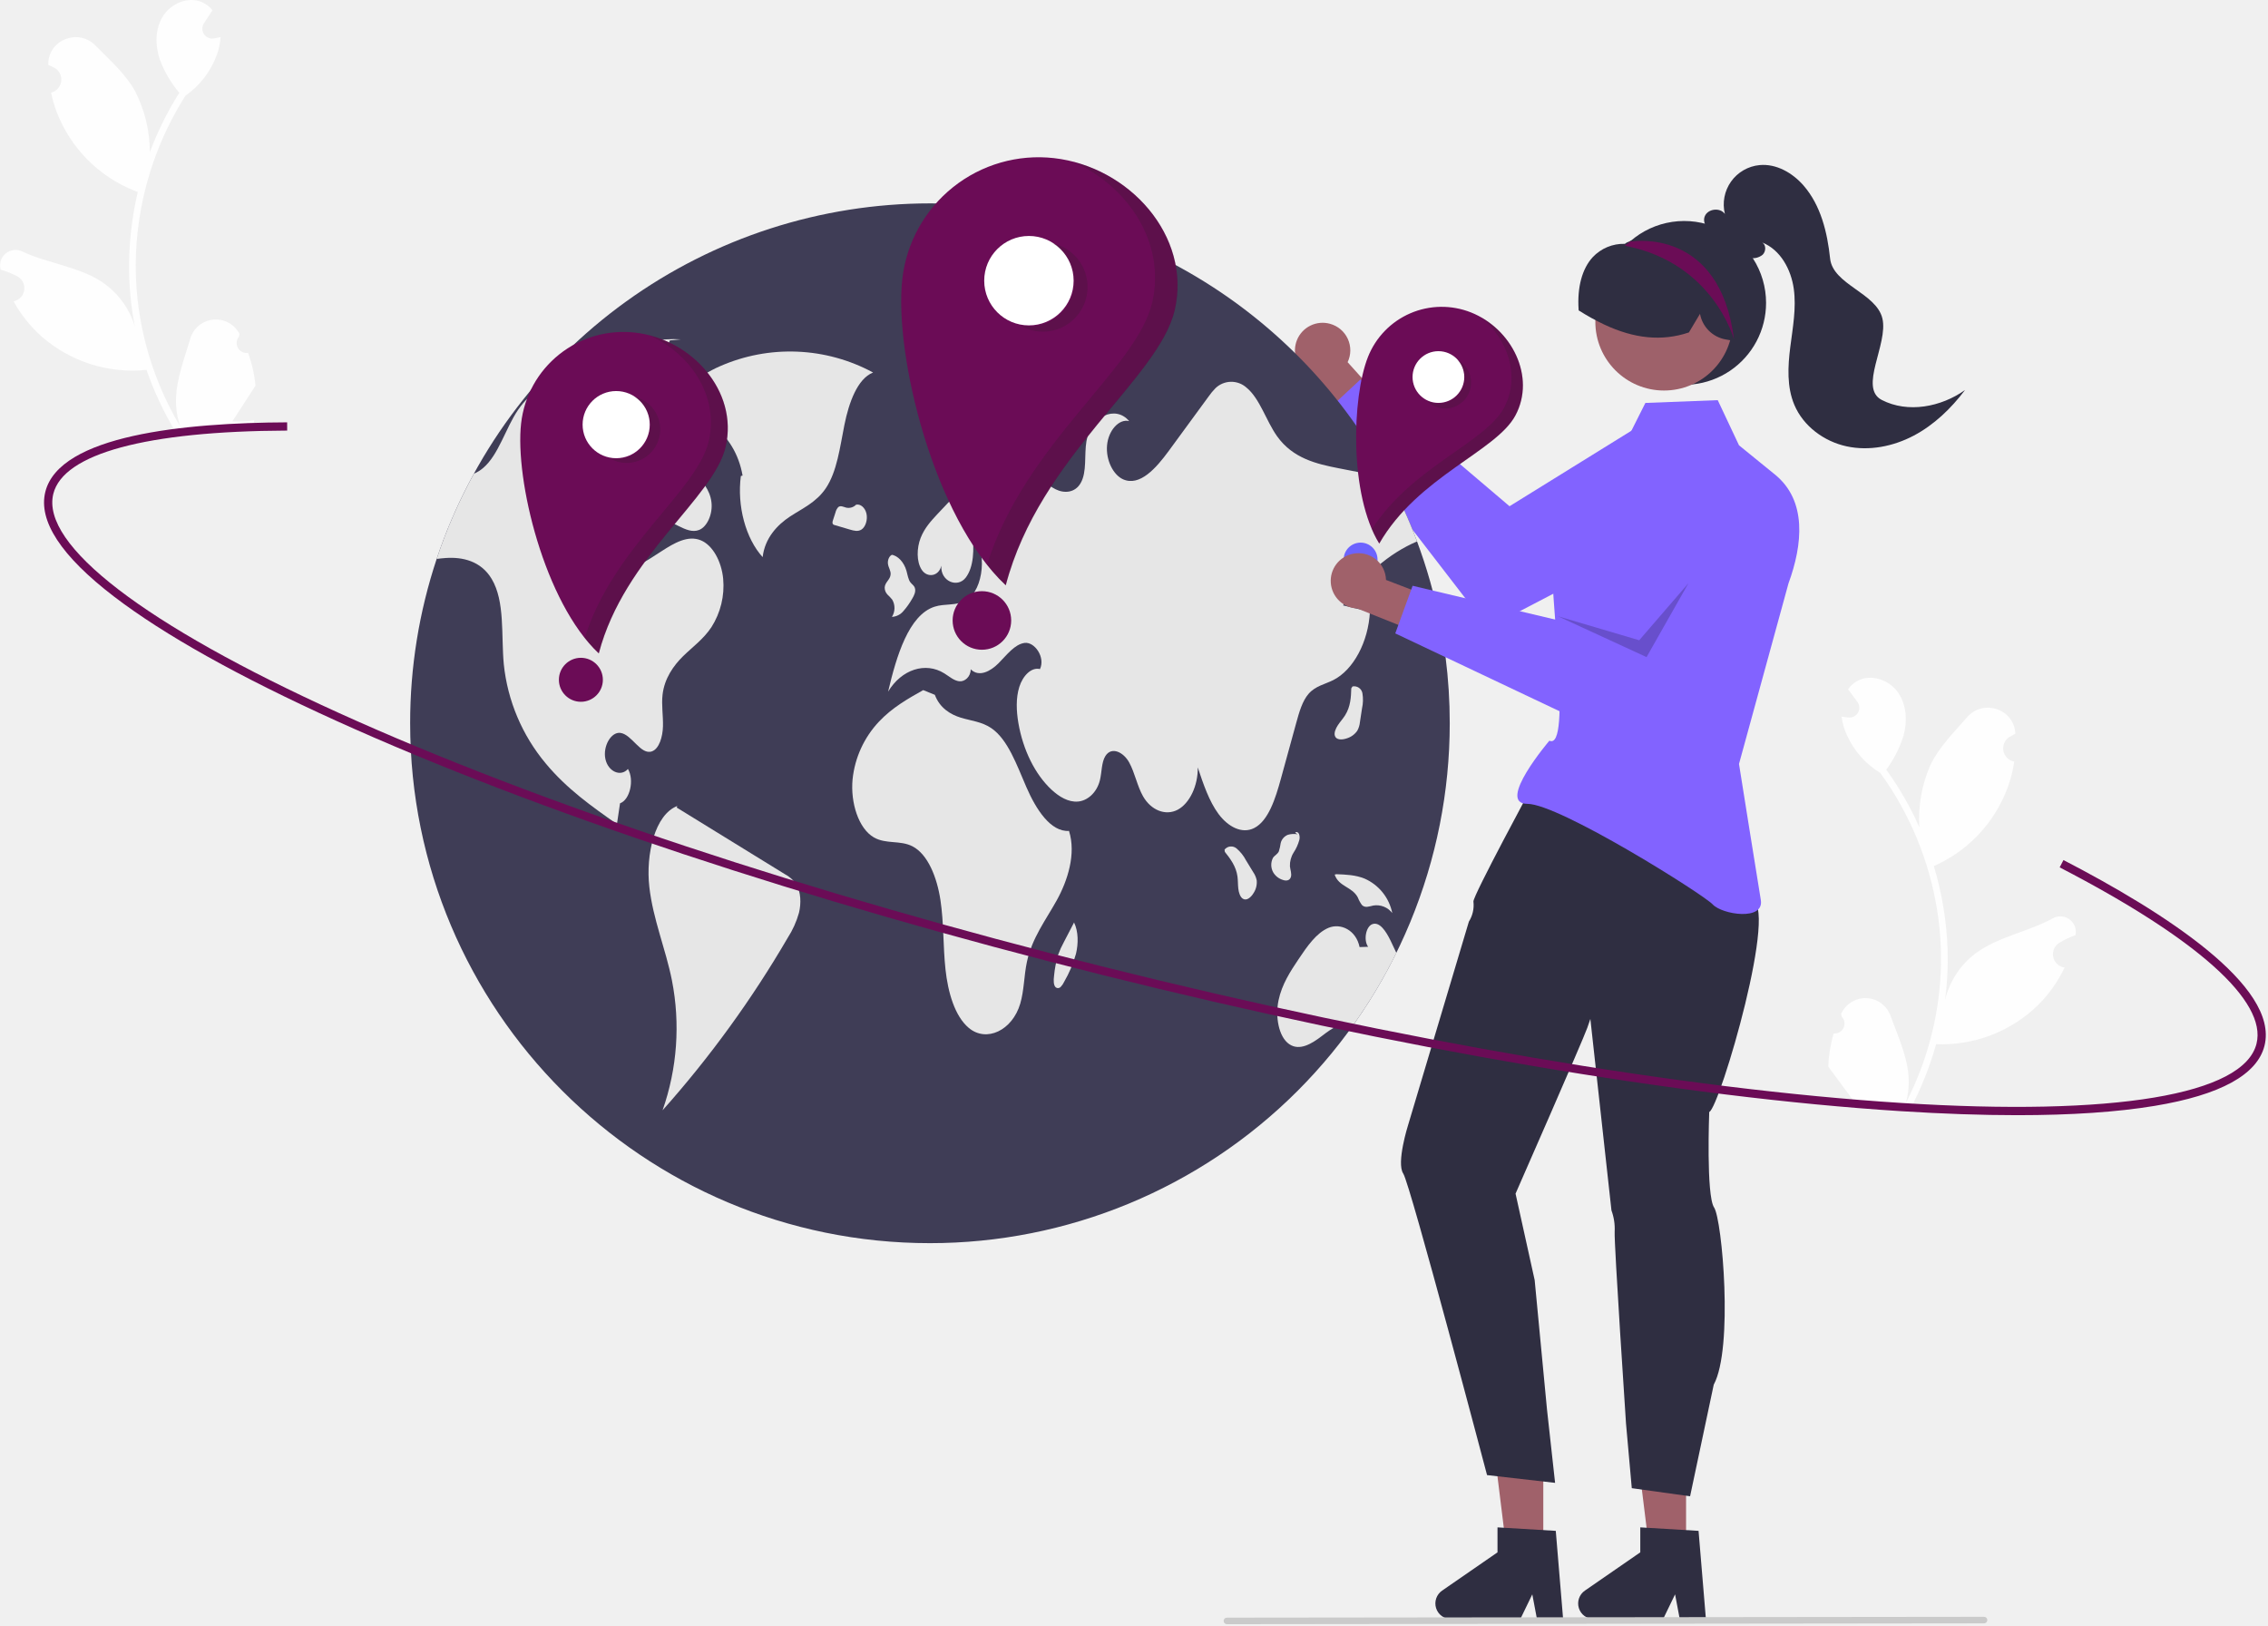
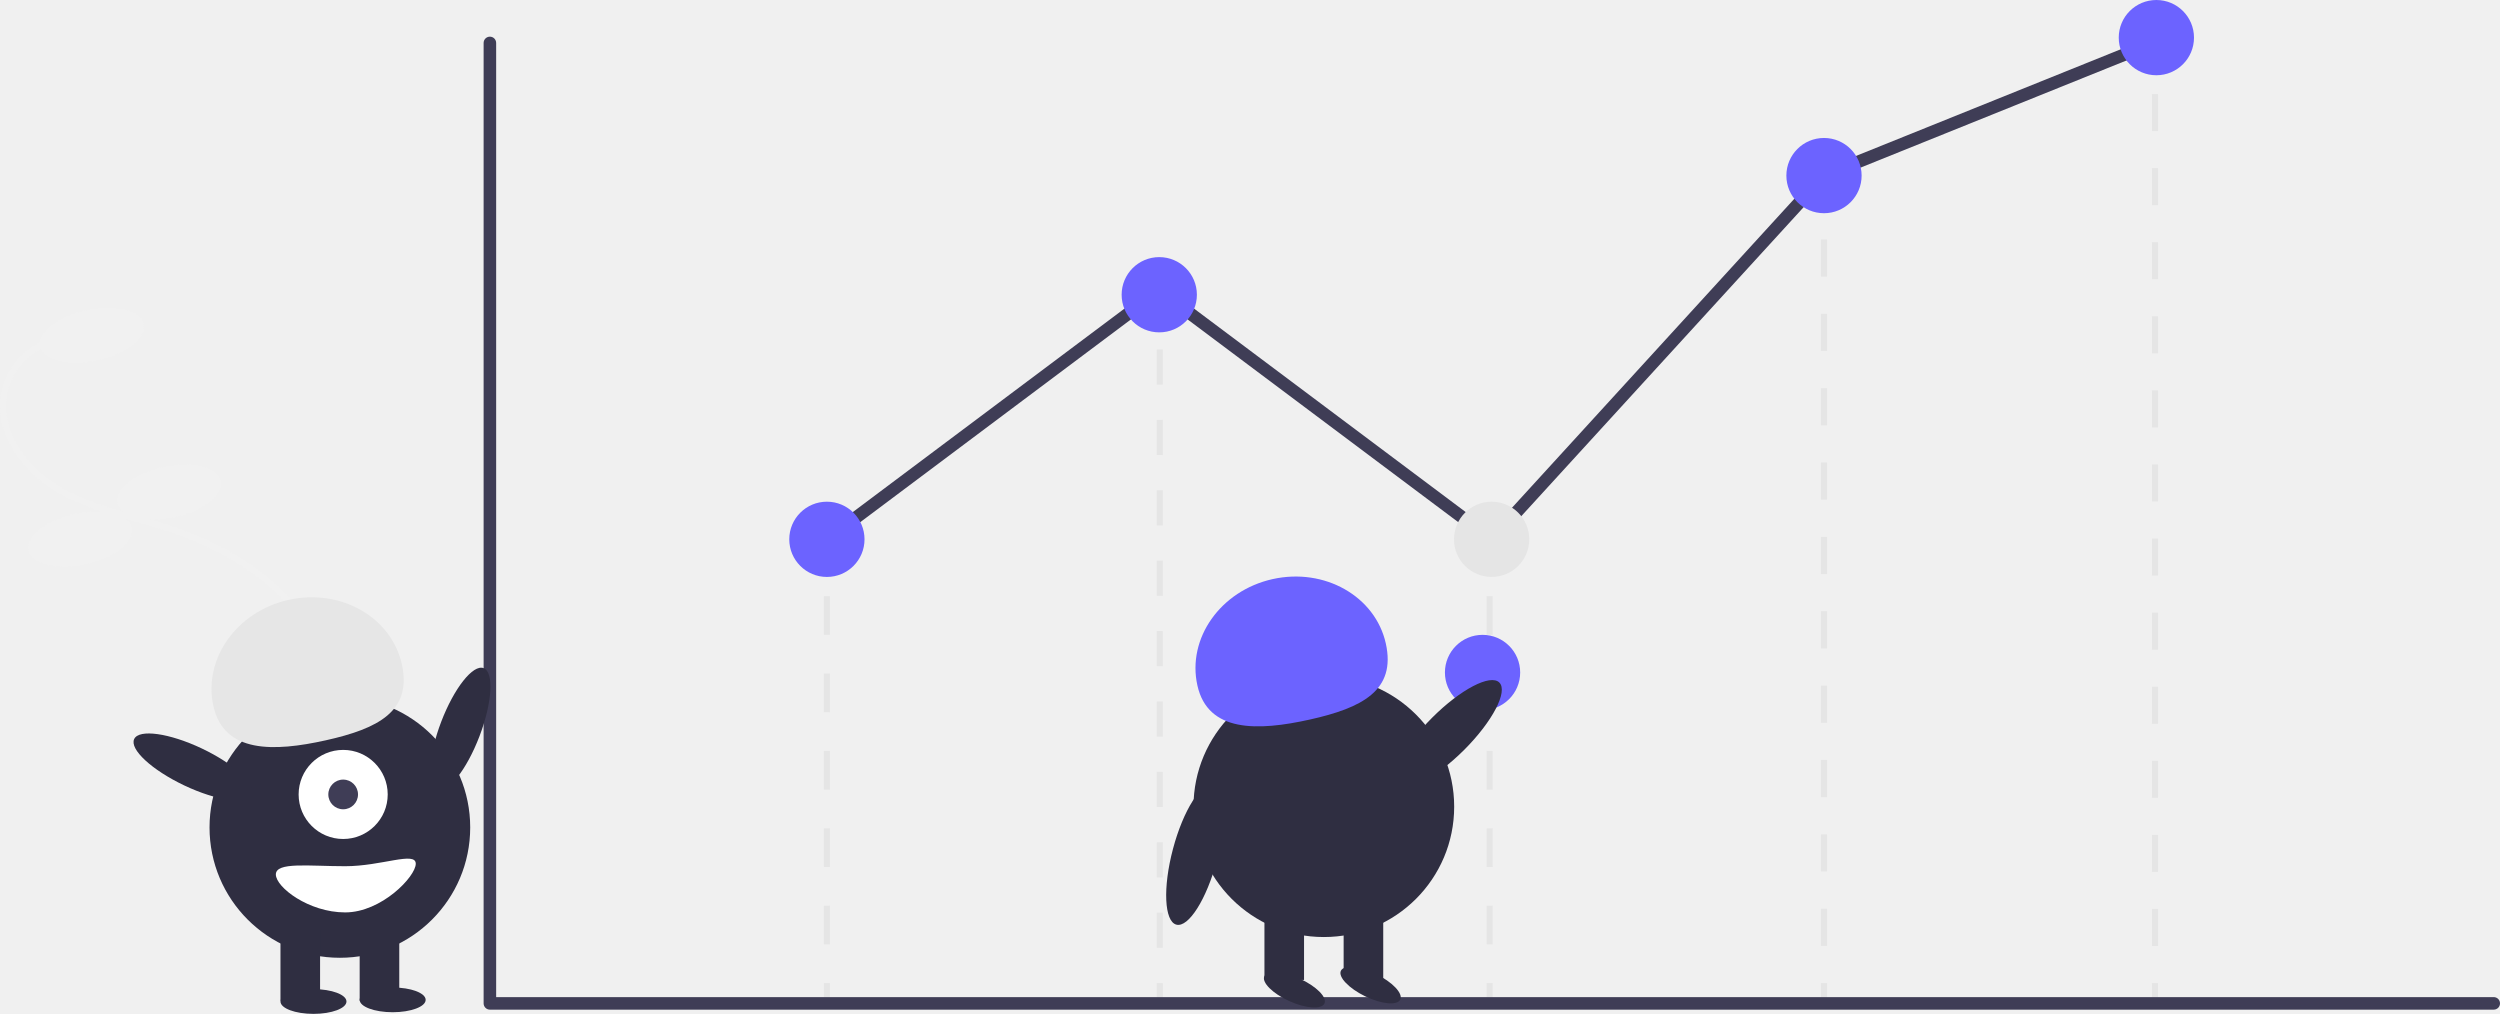
- <svg xmlns="http://www.w3.org/2000/svg" width="826" height="592" viewBox="0 0 826 592" fill="none">
-   <g clip-path="url(#clip0_0_1)">
-     <path d="M667.825 376.317C668.563 376.386 669.304 376.226 669.947 375.859C670.591 375.492 671.106 374.936 671.424 374.267C671.741 373.597 671.845 372.846 671.721 372.116C671.597 371.386 671.252 370.711 670.732 370.183C670.658 369.817 670.605 369.554 670.531 369.188C670.567 369.111 670.603 369.034 670.64 368.957C671.466 367.232 672.784 365.791 674.428 364.813C676.071 363.835 677.967 363.364 679.877 363.46C681.787 363.556 683.626 364.215 685.163 365.353C686.7 366.49 687.866 368.057 688.516 369.856C691.112 377.035 694.507 384.263 695.077 391.752C695.327 395.063 695.002 398.391 694.114 401.591C701.68 386.928 706.005 370.81 706.795 354.33C706.989 350.194 706.951 346.051 706.683 341.92C706.459 338.532 706.088 335.162 705.568 331.809C702.726 313.616 695.608 296.356 684.8 281.448C679.387 278.158 675.111 273.288 672.55 267.494C671.622 265.411 671 263.204 670.704 260.943C671.327 261.054 671.961 261.135 672.586 261.205C672.78 261.225 672.985 261.245 673.18 261.264L673.254 261.271C673.941 261.334 674.632 261.197 675.243 260.876C675.854 260.556 676.36 260.065 676.699 259.464C677.038 258.863 677.196 258.177 677.154 257.488C677.112 256.799 676.871 256.137 676.462 255.581C676.207 255.236 675.952 254.891 675.696 254.545C675.309 254.012 674.911 253.49 674.524 252.957C674.479 252.906 674.437 252.852 674.398 252.796C673.953 252.189 673.507 251.592 673.062 250.984C673.987 249.685 675.199 248.618 676.604 247.865C681.469 245.312 687.913 247.537 691.134 251.98C694.366 256.423 694.733 262.463 693.293 267.76C691.909 272.259 689.769 276.49 686.966 280.272C687.207 280.613 687.459 280.943 687.701 281.284C692.114 287.539 695.904 294.212 699.016 301.207C698.539 293.511 699.895 285.811 702.973 278.742C706.066 272.164 711.541 266.757 716.4 261.172C722.237 254.464 733.399 258.03 733.96 266.904C733.965 266.99 733.97 267.076 733.975 267.162C733.276 267.515 732.589 267.892 731.916 268.293C731.071 268.803 730.399 269.557 729.988 270.455C729.578 271.353 729.449 272.354 729.617 273.327C729.786 274.3 730.244 275.2 730.933 275.908C731.621 276.616 732.508 277.099 733.475 277.295L733.575 277.315C733.217 279.76 732.675 282.175 731.951 284.538C729.867 291.133 726.443 297.226 721.894 302.435C717.345 307.644 711.769 311.857 705.515 314.81C705.105 314.997 704.705 315.184 704.295 315.361C707.287 325.288 708.975 335.561 709.317 345.923C709.499 352.036 709.187 358.153 708.383 364.215L708.424 364.001C710.054 357.294 713.949 351.356 719.45 347.188C727.617 341.092 738.841 339.23 747.568 334.432C748.497 333.895 749.56 333.634 750.632 333.682C751.704 333.729 752.74 334.082 753.618 334.698C754.496 335.315 755.179 336.17 755.587 337.162C755.995 338.155 756.11 339.243 755.92 340.299C755.905 340.374 755.89 340.449 755.875 340.524C754.586 340.98 753.327 341.517 752.104 342.129C751.405 342.482 750.719 342.86 750.046 343.261C749.2 343.771 748.528 344.524 748.118 345.422C747.707 346.321 747.578 347.322 747.747 348.295C747.915 349.268 748.374 350.167 749.062 350.875C749.751 351.583 750.637 352.067 751.605 352.262L751.704 352.282C751.775 352.296 751.836 352.309 751.908 352.323C749.506 357.383 746.251 361.992 742.286 365.948C737.392 370.732 731.573 374.466 725.185 376.922C718.797 379.377 711.974 380.502 705.136 380.227H705.126C702.895 388.204 699.841 395.928 696.013 403.275L667.352 401.94C667.264 401.617 667.187 401.284 667.109 400.961C669.754 401.252 672.425 401.217 675.062 400.858C673.057 398.15 671.053 395.421 669.048 392.713C669.003 392.662 668.96 392.608 668.921 392.552C667.905 391.167 666.878 389.791 665.861 388.405V388.404C665.994 384.307 666.654 380.245 667.824 376.318L667.825 376.317Z" fill="#FEFEFE" />
-     <path d="M90.344 128.482C89.612 128.596 88.862 128.482 88.197 128.156C87.532 127.83 86.983 127.307 86.625 126.658C86.267 126.009 86.117 125.266 86.196 124.53C86.274 123.793 86.577 123.098 87.063 122.539C87.115 122.17 87.152 121.904 87.203 121.534C87.162 121.459 87.121 121.385 87.08 121.31C86.148 119.64 84.744 118.282 83.043 117.408C81.342 116.533 79.421 116.181 77.521 116.395C75.62 116.608 73.826 117.379 72.362 118.61C70.898 119.84 69.831 121.476 69.293 123.311C67.145 130.637 64.204 138.061 64.098 145.572C64.052 148.891 64.583 152.193 65.666 155.332C57.209 141.165 51.897 125.345 50.09 108.945C49.641 104.829 49.422 100.691 49.435 96.551C49.449 93.157 49.611 89.77 49.923 86.391C51.636 68.057 57.673 50.391 67.539 34.843C72.74 31.225 76.706 26.1 78.904 20.159C79.702 18.022 80.186 15.781 80.342 13.506C79.727 13.656 79.099 13.776 78.48 13.884C78.287 13.916 78.083 13.948 77.89 13.98L77.817 13.991C77.135 14.096 76.437 14.002 75.808 13.72C75.178 13.438 74.643 12.98 74.267 12.401C73.892 11.822 73.692 11.146 73.691 10.456C73.691 9.766 73.889 9.091 74.264 8.511C74.497 8.15 74.731 7.79 74.964 7.429C75.317 6.874 75.682 6.327 76.035 5.771C76.077 5.718 76.116 5.662 76.152 5.604C76.559 4.97 76.966 4.346 77.374 3.712C76.37 2.473 75.094 1.483 73.645 0.818C68.632 -1.43 62.337 1.189 59.397 5.823C56.446 10.457 56.452 16.508 58.218 21.706C59.877 26.111 62.274 30.202 65.306 33.803C65.086 34.158 64.854 34.504 64.634 34.859C60.616 41.375 57.245 48.269 54.571 55.442C54.573 47.732 52.743 40.131 49.234 33.265C45.741 26.891 39.943 21.833 34.748 16.558C28.507 10.223 17.586 14.472 17.576 23.364C17.576 23.451 17.576 23.537 17.576 23.623C18.296 23.932 19.004 24.266 19.701 24.625C20.576 25.081 21.294 25.792 21.759 26.663C22.223 27.534 22.414 28.525 22.306 29.507C22.198 30.488 21.796 31.415 21.153 32.164C20.509 32.913 19.655 33.45 18.701 33.705L18.603 33.731C19.111 36.15 19.801 38.527 20.669 40.841C23.157 47.294 26.951 53.163 31.813 58.081C36.675 63 42.501 66.86 48.925 69.421C49.346 69.582 49.757 69.745 50.177 69.895C47.804 79.988 46.754 90.347 47.053 100.71C47.249 106.822 47.938 112.908 49.115 118.909L49.061 118.698C47.02 112.105 42.766 106.418 37.017 102.598C28.49 97.019 17.172 95.854 8.165 91.604C7.205 91.125 6.128 90.931 5.061 91.044C3.994 91.158 2.982 91.574 2.144 92.244C1.305 92.913 0.676 93.809 0.33 94.825C-0.015 95.84 -0.064 96.933 0.191 97.976C0.211 98.05 0.231 98.124 0.251 98.198C1.565 98.573 2.855 99.031 4.113 99.567C4.833 99.876 5.541 100.21 6.238 100.569C7.113 101.026 7.831 101.736 8.296 102.607C8.761 103.478 8.951 104.47 8.843 105.451C8.735 106.433 8.333 107.359 7.69 108.108C7.046 108.857 6.192 109.394 5.238 109.65L5.14 109.676C5.07 109.694 5.009 109.711 4.939 109.729C7.649 114.631 11.182 119.03 15.384 122.733C20.564 127.206 26.603 130.574 33.131 132.63C39.658 134.686 46.537 135.387 53.345 134.69L53.356 134.689C56.075 142.513 59.601 150.034 63.876 157.13L92.399 154.027C92.467 153.699 92.523 153.362 92.581 153.035C89.959 153.488 87.291 153.619 84.637 153.423C86.471 150.596 88.302 147.749 90.136 144.922C90.178 144.868 90.217 144.812 90.253 144.754C91.181 143.308 92.122 141.872 93.051 140.426L93.051 140.424C92.665 136.344 91.755 132.331 90.345 128.483L90.344 128.482Z" fill="#FEFEFE" />
-     <path d="M484.419 117.912C485.831 118.3 487.14 118.994 488.255 119.943C489.37 120.892 490.263 122.074 490.872 123.406C491.481 124.738 491.79 126.187 491.778 127.651C491.766 129.115 491.433 130.559 490.802 131.881L506.109 148.898L498.036 160.722L476.758 136.387C474.608 135.181 472.975 133.228 472.169 130.898C471.362 128.568 471.438 126.024 472.383 123.747C473.327 121.469 475.074 119.617 477.292 118.542C479.511 117.467 482.046 117.242 484.419 117.912Z" fill="#A0616A" />
-     <path d="M627.715 159.698C626.335 157.452 624.526 155.501 622.39 153.956C620.254 152.411 617.835 151.303 615.27 150.695C612.705 150.087 610.045 149.992 607.443 150.414C604.841 150.836 602.348 151.768 600.107 153.156L549.768 184.333L495.467 138.176L481.957 150.754L541.944 228.584L619.91 187.94C618.09 188.888 629.914 163.277 627.715 159.698Z" fill="#8263FF" />
-     <path d="M527.992 263.364C527.997 288.226 523.104 312.845 513.592 335.815C504.08 358.785 490.136 379.657 472.556 397.237C454.976 414.816 434.105 428.76 411.135 438.272C388.165 447.784 363.546 452.677 338.684 452.672C234.133 452.672 149.376 367.915 149.376 263.364C149.358 243.028 152.618 222.821 159.031 203.522C171.621 165.831 195.741 133.051 227.98 109.819C260.219 86.586 298.946 74.075 338.684 74.056C372.956 74.045 406.587 83.34 435.989 100.949C465.39 118.559 489.458 143.822 505.622 174.043C509.63 181.499 513.126 189.218 516.087 197.149C516.497 198.253 516.896 199.357 517.285 200.472V200.483C519.021 205.383 520.549 210.376 521.871 215.459C525.948 231.101 528.005 247.2 527.992 263.364Z" fill="#3F3D56" />
-     <path d="M317.972 135.641C309.465 131.04 300.019 128.443 290.355 128.048C280.692 127.652 271.065 129.469 262.211 133.359C254.414 136.752 246.205 142.839 243.604 153.83C254.123 147.622 267.74 157.431 270.446 173.166L269.815 173.34C268.385 184.239 271.576 196.104 277.755 202.862C278.566 195.843 283.182 191.065 287.722 188.081C292.262 185.097 297.284 182.929 300.749 177.799C304.857 171.718 305.9 162.83 307.532 154.722C309.164 146.614 312.26 137.9 317.972 135.641Z" fill="#E6E6E6" />
-     <path d="M259.09 228.384C256.177 232.759 252.286 235.505 248.794 238.923C245.313 242.351 242 246.979 241.306 252.921C240.864 256.728 241.548 260.598 241.453 264.448C241.359 268.297 240.076 272.63 237.457 273.587C233.324 275.08 230.168 267.403 225.92 266.867C222.543 266.446 219.504 271.757 220.482 276.364C221.46 280.97 226.056 283.01 228.696 280.002C231.083 284.009 229.401 291.277 225.814 292.507C225.436 295.031 225.057 297.545 224.689 300.069C215.623 293.727 206.463 287.28 198.754 277.994C190.18 267.753 184.862 255.184 183.483 241.899C182.484 231.224 183.967 219.014 179.066 210.8C175.143 204.227 168.412 202.775 162.354 203.186C161.25 203.259 160.135 203.385 159.031 203.522C162.603 192.792 167.141 182.408 172.587 172.497C173.82 171.968 174.965 171.255 175.984 170.383C181.621 165.597 184.125 155.911 188.699 149.212C188.994 148.78 189.299 148.36 189.614 147.95C194.295 141.839 200.563 138.695 206.621 135.771C220.03 129.261 233.828 122.666 247.984 123.571L243.956 123.96C239.255 137.128 234.551 150.295 229.842 163.462C229.127 165.482 228.405 167.504 227.676 169.531C225.005 177.019 222.249 184.991 222.659 193.373C222.901 198.337 224.626 203.638 227.907 205.341C230.968 206.919 234.312 204.984 237.267 203.07C238.519 202.27 239.76 201.471 241.012 200.661C245.502 197.769 250.477 194.803 255.22 196.738C259.564 198.505 262.771 204.405 263.381 210.768C263.941 216.954 262.432 223.149 259.09 228.384Z" fill="#E6E6E6" />
-     <path d="M285.8 318.282C272.684 310.206 259.568 302.131 246.452 294.055L246.675 293.482C238.52 296.588 235.134 311.083 236.482 322.938C237.829 334.792 242.399 345.389 244.708 356.94C247.821 372.746 246.646 389.098 241.305 404.297C258.552 384.946 273.815 363.914 286.865 341.517C288.688 338.694 290.078 335.614 290.987 332.379C291.82 328.937 291.692 324.799 290.023 322.039C288.949 320.455 287.498 319.164 285.8 318.282Z" fill="#E6E6E6" />
-     <path d="M234.036 171.363C232.643 174.494 232.107 178.67 233.371 181.91C234.662 185.219 237.39 186.714 239.903 187.959L247.15 191.551C249.561 192.746 252.159 193.953 254.617 192.97C257.582 191.784 259.637 187.137 259.105 182.822C258.539 178.231 255.645 175.073 252.969 172.384C249.223 168.62 245.478 164.857 241.732 161.093L239.621 163.678C237.338 165.905 235.45 168.504 234.036 171.363Z" fill="#E6E6E6" />
-     <path d="M489.142 220.444C492.402 221.212 495.662 221.979 498.923 222.747C498.355 233.759 492.896 243.95 485.577 247.641C482.527 249.177 479.13 249.745 476.605 252.616C474.323 255.224 473.166 259.284 472.104 263.164C470.243 269.938 468.381 276.711 466.519 283.483C464.521 290.782 461.955 298.891 456.76 301.52C452.3 303.782 447.2 301.016 443.771 296.377C440.342 291.739 438.25 285.503 436.22 279.424C436.346 286.05 433.264 292.549 428.9 294.853C424.525 297.156 419.203 295.073 416.279 289.931C414.176 286.239 413.303 281.37 411.242 277.626C409.18 273.882 404.858 271.736 402.607 275.249C401.124 277.584 401.313 281.159 400.577 284.125C399.431 288.732 395.96 291.624 392.521 291.876C389.093 292.129 385.748 290.151 382.877 287.47C376.956 281.916 372.591 273.103 370.898 263.312C370.151 258.947 369.941 254.193 371.235 250.102C372.528 246.011 375.652 242.856 378.754 243.634C380.795 239.322 376.767 233.601 373.138 234.106C369.499 234.611 366.649 238.512 363.662 241.51C360.686 244.507 356.521 246.684 353.524 243.708C353.545 246.474 351.294 248.304 349.348 248.072C347.413 247.852 345.688 246.295 343.911 245.191C337.043 240.91 328.325 243.75 323.445 251.848C326.495 238.87 330.964 223.978 340.335 220.928C344.164 219.676 348.339 220.707 351.957 218.54C358.362 214.702 359.655 200.199 354.123 194.214C354.828 199.872 354.691 206.477 351.704 210.348C348.717 214.218 342.449 211.694 342.828 205.972C341.965 209.916 337.674 210.516 335.697 207.487C333.709 204.458 333.878 199.504 335.287 195.886C336.696 192.269 339.094 189.671 341.418 187.178C346.414 181.825 351.483 176.409 357.268 173.043C363.063 169.678 369.752 168.542 375.557 171.886C378.618 173.653 381.31 176.598 384.433 178.155C387.557 179.722 391.522 179.522 393.594 175.862C395.918 171.781 394.824 165.723 395.687 160.623C397.233 151.609 406.246 147.392 411.242 153.345C407.508 152.388 403.648 156.805 403.185 162.158C402.712 167.511 405.415 172.917 409.033 174.537C415.112 177.229 421.064 170.456 425.661 164.188C430.456 157.625 435.259 151.066 440.069 144.51C440.837 143.394 441.699 142.346 442.646 141.376C444.152 139.908 446.16 139.067 448.263 139.024C450.367 138.981 452.407 139.739 453.973 141.145C458.831 145.11 461.114 153.24 465.1 158.835C470.884 166.964 479.54 168.942 487.596 170.519C493.601 171.687 499.61 172.861 505.622 174.042C509.63 181.498 513.126 189.218 516.087 197.149C505.906 201.471 496.514 209.559 489.142 220.444Z" fill="#E6E6E6" />
-     <path d="M508.556 346.986C504.051 356.135 498.81 364.904 492.886 373.205C489.1 371.585 485.03 374.478 481.485 377.191C477.783 380.031 473.335 382.797 469.538 380.21C465.657 377.559 464.406 370.145 465.636 364.266C466.867 358.397 469.937 353.727 472.914 349.289C476.069 344.578 479.445 339.687 483.831 337.857C488.227 336.027 493.874 338.614 495.158 344.861L498.271 344.756C496.525 342.358 497.44 337.394 499.785 336.521C502.488 335.501 504.833 339.214 506.432 342.495C507.147 343.978 507.873 345.471 508.556 346.986Z" fill="#E6E6E6" />
-     <path d="M389.328 302.563C382.637 302.983 377.337 294.746 373.815 286.642C370.293 278.539 367.079 269.271 361.041 265.147C357.592 262.79 353.658 262.466 349.917 261.324C346.175 260.182 342.258 257.819 340.469 253.006L336.225 251.291C330.619 254.443 324.939 257.653 320.109 262.782C314.691 268.537 311.317 275.914 310.506 283.776C309.695 292.272 312.69 301.745 318.284 304.937C322.705 307.459 327.852 305.869 332.329 308.178C337.924 311.062 341.245 319.442 342.503 327.715C343.76 335.988 343.441 344.586 344.341 352.953C345.24 361.32 347.72 370.027 352.85 374.314C359.271 379.68 368.691 375.221 371.572 365.454C372.985 360.663 372.936 355.257 373.993 350.283C375.854 341.525 380.876 335.027 384.859 327.842C388.842 320.658 391.978 310.9 389.328 302.563Z" fill="#E6E6E6" />
-     <path d="M323.208 216.499C323.832 217.074 324.414 217.692 324.95 218.349C325.505 219.306 325.789 220.396 325.77 221.502C325.751 222.608 325.431 223.688 324.843 224.625C325.649 224.579 326.437 224.367 327.157 224.001C327.877 223.635 328.513 223.124 329.025 222.5C330.246 221.109 331.32 219.596 332.231 217.984C332.913 216.871 333.639 215.367 333.176 214.045C332.86 213.143 332.112 212.758 331.588 212.079C330.758 211.004 330.552 209.296 330.122 207.82C329.193 204.632 326.969 202.288 324.555 201.953L324.89 202.017C323.881 202.363 323.177 203.964 323.4 205.405C323.603 206.718 324.447 207.807 324.363 209.146C324.242 211.071 322.319 211.974 322.2 213.899C322.181 214.865 322.543 215.799 323.208 216.499Z" fill="#E6E6E6" />
-     <path d="M311.744 183.791C311.753 183.788 311.763 183.788 311.773 183.785C311.979 183.598 312.17 183.394 312.344 183.177L311.744 183.791Z" fill="#E6E6E6" />
-     <path d="M313.75 192.826C315.23 191.874 316.056 189.243 315.567 187.041C315.081 184.852 313.36 183.381 311.773 183.785C311.313 184.252 310.742 184.594 310.113 184.779C309.484 184.964 308.818 184.986 308.178 184.844C307.197 184.591 306.12 183.941 305.269 184.68C304.783 185.232 304.442 185.897 304.278 186.615C303.964 187.581 303.649 188.548 303.334 189.515C303.184 189.861 303.145 190.245 303.222 190.614C303.282 190.762 303.38 190.892 303.505 190.991C303.63 191.091 303.778 191.156 303.936 191.182C305.826 191.739 307.715 192.296 309.605 192.853C310.982 193.259 312.469 193.65 313.75 192.826Z" fill="#E6E6E6" />
-     <path d="M456.406 317.558C455.533 316.127 454.659 314.697 453.786 313.267C452.928 311.611 451.755 310.138 450.333 308.931C450.02 308.669 449.658 308.473 449.268 308.353C448.878 308.233 448.468 308.192 448.063 308.232C447.657 308.273 447.263 308.394 446.905 308.589C446.547 308.784 446.231 309.049 445.977 309.368L446.083 310.185C448.074 312.683 450.18 315.458 450.685 319.165C450.885 320.626 450.815 322.139 450.99 323.607C451.165 325.075 451.661 326.597 452.608 327.23C453.984 328.149 455.599 326.794 456.578 325.141C457.453 323.783 457.845 322.17 457.692 320.562C457.474 319.483 457.036 318.46 456.406 317.558Z" fill="#E6E6E6" />
-     <path d="M495.282 262.94C495.534 261.283 495.787 259.627 496.04 257.97C496.45 256.151 496.501 254.268 496.19 252.429C496.119 252.028 495.969 251.644 495.748 251.301C495.527 250.958 495.24 250.663 494.903 250.433C494.567 250.203 494.187 250.042 493.788 249.96C493.388 249.879 492.976 249.878 492.576 249.958L492.132 250.651C492.046 253.845 491.871 257.324 489.87 260.486C489.081 261.732 488.054 262.845 487.242 264.08C486.431 265.316 485.83 266.8 486.147 267.894C486.608 269.483 488.716 269.486 490.529 268.852C492.073 268.377 493.412 267.396 494.331 266.067C494.859 265.101 495.182 264.036 495.282 262.94Z" fill="#E6E6E6" />
-     <path d="M470.109 319.419C470.536 318.191 469.92 316.783 469.789 315.426C469.727 313.673 470.191 311.942 471.123 310.457C472.049 309.055 472.75 307.518 473.201 305.9C473.392 305.163 473.357 304.386 473.102 303.669C472.813 303.019 472.112 302.723 471.711 303.238L472.57 303.791C471.409 303.584 470.217 303.642 469.082 303.96C468.434 304.208 467.855 304.608 467.395 305.127C466.935 305.646 466.606 306.268 466.437 306.941C466.296 307.989 466.064 309.024 465.744 310.033C465.231 311.087 464.239 311.438 463.615 312.363C463.19 313.183 462.975 314.096 462.99 315.02C463.005 315.944 463.25 316.849 463.703 317.655C464.486 318.972 465.731 319.952 467.197 320.402C468.246 320.779 469.629 320.799 470.109 319.419Z" fill="#E6E6E6" />
-     <path d="M494.511 326.781C494.891 327.769 495.399 328.702 496.023 329.556C497.191 330.733 498.779 330.01 500.196 329.724C501.482 329.521 502.799 329.669 504.008 330.154C505.216 330.639 506.271 331.441 507.06 332.477C506.511 329.736 505.311 327.167 503.563 324.985C501.814 322.804 499.568 321.074 497.012 319.94C493.671 318.578 490.152 318.447 486.678 318.324L486.078 318.478C487.607 322.93 492.409 322.83 494.511 326.781Z" fill="#E6E6E6" />
-     <path d="M391.159 335.886L391.168 335.905C391.226 335.793 391.284 335.681 391.342 335.569L391.159 335.886Z" fill="#E6E6E6" />
-     <path d="M387.457 343.052C386.65 344.517 385.955 346.042 385.38 347.614C384.619 350.159 384.114 352.774 383.875 355.42C383.687 356.925 383.629 358.846 384.571 359.579C384.842 359.759 385.169 359.834 385.491 359.79C385.813 359.746 386.108 359.587 386.32 359.342C386.844 358.788 387.272 358.151 387.588 357.457C389.441 354.266 390.879 350.852 391.869 347.298C392.771 343.554 392.762 339.147 391.168 335.905C389.931 338.288 388.694 340.67 387.457 343.052Z" fill="#E6E6E6" />
-     <path d="M351.744 152.149C352.332 152.724 353.076 153.114 353.883 153.272C354.69 153.429 355.526 153.347 356.287 153.036C357.862 152.347 359.308 151.392 360.56 150.213C361.597 149.446 362.477 148.486 363.151 147.387C363.523 146.729 363.761 146.006 363.852 145.256C363.942 144.507 363.885 143.747 363.681 143.02C363.096 141.308 361.611 140.735 360.301 140.346C358.203 139.724 356.106 139.102 354.008 138.48L355.525 137.113C353.964 136.275 352.237 137.83 351.262 139.755C350.636 141.012 350.2 142.354 349.967 143.739C349.445 146.76 349.956 150.359 351.744 152.149Z" fill="#E6E6E6" />
-     <path d="M388.775 139.718C389.366 140.37 390.183 140.772 391.06 140.843C391.937 140.915 392.808 140.65 393.497 140.102C394.09 139.657 394.582 139.092 394.942 138.443C395.302 137.795 395.521 137.079 395.586 136.34C395.734 134.69 394.919 132.856 393.754 132.714L394.02 131.169C391.776 130.764 389.014 130.683 387.811 133.408C387.406 134.452 387.281 135.584 387.45 136.692C387.619 137.799 388.076 138.842 388.775 139.718Z" fill="#E6E6E6" />
-     <path d="M383.828 57.574C370.671 56.09 357.462 59.893 347.109 68.148C336.755 76.402 330.105 88.431 328.621 101.589C325.53 128.988 339.965 188.487 366.283 213.117C378.675 165.928 422.097 137.938 427.843 112.781C433.982 85.9 411.228 60.665 383.828 57.574Z" fill="#6B0C56" />
-     <path d="M374.728 118.486C383.721 118.486 391.01 111.196 391.01 102.203C391.01 93.211 383.721 85.921 374.728 85.921C365.736 85.921 358.446 93.211 358.446 102.203C358.446 111.196 365.736 118.486 374.728 118.486Z" fill="white" />
-     <path d="M357.608 236.594C363.498 236.594 368.272 231.819 368.272 225.929C368.272 220.039 363.498 215.265 357.608 215.265C351.718 215.265 346.943 220.039 346.943 225.929C346.943 231.819 351.718 236.594 357.608 236.594Z" fill="#6B0C56" />
-     <path opacity="0.2" d="M388.2 90.538C390.033 91.639 391.631 93.091 392.903 94.809C394.174 96.528 395.095 98.481 395.612 100.556C396.13 102.63 396.233 104.787 395.917 106.901C395.601 109.016 394.872 111.048 393.77 112.88C392.669 114.713 391.217 116.311 389.499 117.583C387.78 118.855 385.827 119.776 383.753 120.293C379.563 121.337 375.129 120.675 371.428 118.45C375.202 119.29 379.151 118.759 382.569 116.953C385.988 115.146 388.651 112.182 390.084 108.591C391.517 105 391.624 101.017 390.388 97.353C389.152 93.69 386.652 90.587 383.337 88.598C385.052 88.978 386.694 89.633 388.2 90.538Z" fill="#231F20" />
-     <path opacity="0.2" d="M427.907 112.834C422.161 137.991 378.738 165.981 366.347 213.17C363.871 210.831 361.573 208.313 359.469 205.635C373.394 161.279 414.114 134.326 419.665 110.02C424.634 88.266 410.677 67.591 390.651 58.858C414.893 64.951 433.533 88.2 427.907 112.834Z" fill="#231F20" />
-     <path d="M231.245 121.106C221.364 119.991 211.445 122.847 203.67 129.046C195.895 135.245 190.901 144.278 189.787 154.159C187.466 174.735 198.306 219.417 218.069 237.913C227.375 202.476 259.984 181.456 264.299 162.564C268.91 142.378 251.821 123.427 231.245 121.106Z" fill="#6B0C56" />
-     <path d="M224.412 166.848C231.165 166.848 236.639 161.374 236.639 154.621C236.639 147.868 231.165 142.393 224.412 142.393C217.658 142.393 212.184 147.868 212.184 154.621C212.184 161.374 217.658 166.848 224.412 166.848Z" fill="white" />
-     <path d="M211.555 255.543C215.978 255.543 219.564 251.958 219.564 247.535C219.564 243.112 215.978 239.526 211.555 239.526C207.132 239.526 203.546 243.112 203.546 247.535C203.546 251.958 207.132 255.543 211.555 255.543Z" fill="#6B0C56" />
-     <path opacity="0.2" d="M234.529 145.86C235.905 146.687 237.105 147.777 238.06 149.068C239.015 150.359 239.707 151.825 240.095 153.383C240.483 154.941 240.561 156.561 240.324 158.149C240.086 159.737 239.539 161.262 238.712 162.639C237.885 164.015 236.794 165.215 235.504 166.17C234.213 167.125 232.747 167.817 231.189 168.205C229.631 168.594 228.011 168.671 226.423 168.434C224.835 168.197 223.309 167.649 221.933 166.822C224.767 167.452 227.733 167.053 230.3 165.697C232.867 164.34 234.867 162.114 235.943 159.418C237.019 156.721 237.1 153.729 236.172 150.979C235.243 148.228 233.366 145.897 230.876 144.403C232.164 144.689 233.398 145.181 234.529 145.86Z" fill="#231F20" />
-     <path opacity="0.2" d="M264.347 162.604C260.032 181.496 227.423 202.515 218.117 237.953C216.259 236.196 214.532 234.305 212.953 232.294C223.41 198.984 253.989 178.744 258.158 160.491C261.889 144.154 251.408 128.628 236.369 122.069C254.574 126.646 268.572 144.105 264.347 162.604Z" fill="#231F20" />
-     <path d="M614.063 564.054H600.638L594.251 512.27L614.066 512.271L614.063 564.054Z" fill="#A0616A" />
-     <path d="M621.285 589.546H611.759L610.059 580.552L605.704 589.546H580.437C579.226 589.546 578.047 589.159 577.071 588.441C576.096 587.723 575.375 586.712 575.015 585.556C574.654 584.4 574.673 583.159 575.068 582.014C575.463 580.869 576.213 579.88 577.21 579.192L597.387 565.257V556.165L618.609 557.431L621.285 589.546Z" fill="#2F2E41" />
-     <path d="M562.063 564.054H548.638L542.251 512.27L562.066 512.271L562.063 564.054Z" fill="#A0616A" />
-     <path d="M569.285 589.546H559.759L558.059 580.552L553.704 589.546H528.437C527.226 589.546 526.047 589.159 525.071 588.441C524.096 587.723 523.375 586.712 523.015 585.556C522.654 584.4 522.673 583.159 523.068 582.014C523.463 580.869 524.213 579.88 525.21 579.192L545.387 565.257V556.165L566.609 557.431L569.285 589.546Z" fill="#2F2E41" />
-     <path d="M511.059 427.333C513.628 431.187 541.578 537.126 541.578 537.126L566.36 539.953L563.419 513.297L558.923 466.128L551.96 434.642C551.96 434.642 576.547 378.686 578.102 374.228L579.206 371.03L586.888 440.744C587.801 443.233 588.198 445.881 588.057 448.529C587.826 452.883 592.193 518.397 592.193 518.397L594.293 541.892L615.526 544.842L624.141 504.19C631.335 490.984 627.211 444.058 624.27 439.691C621.328 435.323 622.497 404.904 622.497 404.904C626.253 403.582 648.653 327.198 637.449 327.649C638.169 323.577 638.734 319.941 638.734 319.941L619.285 304.257L570.612 291.604L558.333 285.707C558.333 285.707 536.401 326.262 536.619 328.279C536.921 330.833 536.336 333.414 534.962 335.588L512.819 409.696C512.819 409.696 508.464 423.441 511.059 427.333Z" fill="#2F2E41" />
-     <path d="M633.341 162.147L625.598 145.707L599.244 146.72L590.647 163.824C590.647 163.824 566.081 193.166 565.285 202.707C564.285 214.707 572.597 273.52 564.285 269.707C564.285 269.707 544.691 292.707 556.285 292.707C567.88 292.707 620.328 325.631 623.769 329.334C627.211 333.036 642.574 335.437 641.285 327.707C639.997 319.978 633.341 278.174 633.341 278.174L651.36 212.441C656.546 198.249 658.16 182.33 646.437 172.797L633.341 162.147Z" fill="#8263FF" />
-     <path d="M535.722 113.76C532.197 112.361 528.431 111.669 524.639 111.725C520.846 111.782 517.102 112.584 513.62 114.087C510.138 115.591 506.986 117.765 504.345 120.486C501.703 123.207 499.623 126.422 498.224 129.947C492.339 144.772 491.364 180.176 502.315 197.919C516.396 173.46 544.883 164.428 551.91 151.258C559.418 137.185 550.547 119.645 535.722 113.76Z" fill="#6B0C56" />
-     <path d="M523.867 146.709C529.069 146.709 533.286 142.492 533.286 137.29C533.286 132.088 529.069 127.871 523.867 127.871C518.665 127.871 514.448 132.088 514.448 137.29C514.448 142.492 518.665 146.709 523.867 146.709Z" fill="white" />
-     <path d="M495.528 209.923C498.935 209.923 501.697 207.161 501.697 203.754C501.697 200.347 498.935 197.585 495.528 197.585C492.12 197.585 489.358 200.347 489.358 203.754C489.358 207.161 492.12 209.923 495.528 209.923Z" fill="#6C63FF" />
-     <path opacity="0.2" d="M533.158 132.824C534.884 134.628 535.823 137.043 535.768 139.539C535.714 142.035 534.671 144.407 532.869 146.134C531.067 147.861 528.652 148.803 526.157 148.751C523.661 148.699 521.288 147.659 519.558 145.858C521.538 146.9 523.823 147.203 526.005 146.713C528.187 146.224 530.124 144.974 531.469 143.187C532.814 141.4 533.479 139.193 533.345 136.96C533.211 134.728 532.287 132.616 530.738 131.002C531.638 131.475 532.455 132.09 533.158 132.824Z" fill="#231F20" />
-     <path opacity="0.2" d="M551.937 151.297C544.911 164.467 516.424 173.499 502.343 197.958C501.316 196.277 500.415 194.522 499.648 192.708C514.154 170.063 540.976 161.2 547.764 148.475C553.84 137.086 549.188 123.427 539.336 115.512C551.942 122.594 558.818 138.401 551.937 151.297Z" fill="#231F20" />
-     <path d="M492.747 201.63C494.181 201.334 495.663 201.357 497.088 201.696C498.512 202.034 499.845 202.681 500.992 203.591C502.14 204.501 503.074 205.651 503.728 206.961C504.383 208.271 504.743 209.708 504.782 211.172L526.15 219.374L524.333 233.575L494.319 221.568C491.856 221.471 489.514 220.474 487.737 218.765C485.96 217.056 484.871 214.755 484.677 212.297C484.484 209.84 485.198 207.396 486.685 205.43C488.173 203.464 490.33 202.112 492.747 201.63Z" fill="#A0616A" />
-     <path d="M642.053 172.365C639.803 170.991 637.305 170.076 634.7 169.67C632.095 169.264 629.436 169.377 626.875 170.001C624.315 170.625 621.902 171.749 619.776 173.308C617.651 174.867 615.853 176.83 614.488 179.084L583.817 229.733L514.47 213.296L508.153 230.64L596.958 272.706L641.935 201.069C648.669 191.605 651.966 178.417 642.053 172.365Z" fill="#8263FF" />
-     <path d="M643.199 110.293C643.2 115.175 642.004 119.982 639.714 124.293C637.424 128.605 634.111 132.288 630.065 135.02C626.02 137.752 621.365 139.449 616.51 139.962C611.656 140.475 606.749 139.788 602.222 137.963C597.695 136.137 593.685 133.228 590.544 129.491C587.404 125.753 585.228 121.302 584.21 116.528C583.191 111.754 583.359 106.803 584.701 102.109C586.042 97.415 588.515 93.123 591.903 89.608L592.046 89.465C592.285 89.214 592.524 88.964 592.774 88.725C592.776 88.725 592.777 88.725 592.779 88.724C592.78 88.724 592.781 88.723 592.783 88.722C592.784 88.72 592.785 88.719 592.785 88.718C592.786 88.716 592.786 88.715 592.786 88.713C593.096 88.427 593.406 88.14 593.728 87.866C598.038 84.088 603.345 81.632 609.014 80.792C614.683 79.952 620.474 80.764 625.694 83.13C630.914 85.496 635.341 89.317 638.445 94.134C641.55 98.952 643.2 104.562 643.199 110.293Z" fill="#2F2E41" />
-     <path d="M606.028 142.201C619.84 142.201 631.036 131.004 631.036 117.193C631.036 103.382 619.84 92.185 606.028 92.185C592.217 92.185 581.02 103.382 581.02 117.193C581.02 131.004 592.217 142.201 606.028 142.201Z" fill="#9E616A" />
-     <path d="M632.584 124.325L628.441 123.593C626.126 123.172 623.994 122.054 622.331 120.389C620.668 118.724 619.554 116.591 619.136 114.276L615.093 121.051L614.916 121.11C605.284 124.308 595.261 123.352 584.283 118.19C581.144 116.701 578.099 115.022 575.164 113.162L574.948 113.027L574.93 112.773C574.37 104.637 576.196 97.841 580.072 93.635C581.56 92.053 583.365 90.803 585.37 89.967C587.375 89.132 589.534 88.729 591.705 88.786C591.86 88.746 592.002 88.667 592.118 88.558C592.174 88.517 592.23 88.476 592.285 88.438V88.396L592.573 88.26C593.19 87.97 593.819 87.693 594.448 87.439C599.396 85.523 604.784 85.043 609.994 86.052C615.203 87.062 620.022 89.521 623.896 93.147C631.599 100.501 635.132 112.842 632.688 123.858L632.584 124.325Z" fill="#2F2E41" />
-     <path d="M685.331 145.632C676.821 141.239 687.766 125.297 685.566 115.976C683.367 106.656 667.529 103.658 666.52 94.134C665.512 84.611 663.138 74.788 656.854 67.562C652.838 62.944 646.921 59.535 640.829 60.113C638.767 60.309 636.773 60.947 634.98 61.983C633.187 63.019 631.639 64.429 630.441 66.118C629.242 67.806 628.422 69.733 628.035 71.767C627.649 73.802 627.705 75.895 628.2 77.905C626.466 75.448 621.977 75.98 620.866 78.776C619.878 81.261 622.06 84.272 624.628 84.492C627.989 88.641 631.837 93.046 637.102 93.883C637.941 94.076 638.812 94.075 639.651 93.882C640.489 93.688 641.273 93.306 641.943 92.766C643.181 91.576 643.277 89.198 641.808 88.309C648.424 90.938 652.303 98.091 653.285 105.142C654.267 112.193 652.908 119.327 652.013 126.39C651.119 133.452 650.733 140.882 653.502 147.44C656.774 155.189 664.307 160.743 672.527 162.524C680.748 164.305 689.503 162.564 696.944 158.642C704.385 154.72 710.59 148.733 715.659 142.021C706.927 148.221 694.847 150.543 685.331 145.632Z" fill="#2F2E41" />
-     <path d="M631.52 123.63C631.52 123.63 624.112 95.978 592.357 89.596C592.321 89.584 592.201 89.536 592.046 89.465C591.951 89.405 591.832 89.345 591.712 89.286C592.07 89.083 592.416 88.904 592.774 88.725C592.776 88.725 592.777 88.725 592.779 88.724C592.78 88.724 592.781 88.723 592.783 88.722C592.784 88.72 592.785 88.719 592.785 88.718C592.786 88.716 592.786 88.715 592.786 88.713C593.096 88.427 593.406 88.141 593.728 87.866L594.635 87.902C594.635 87.902 626.498 82.856 631.52 123.63Z" fill="#6B0C56" />
-     <path opacity="0.2" d="M614.934 212.357L596.999 233.136L567.364 224.385L599.671 239.273L614.934 212.357Z" fill="black" />
-     <path d="M722.586 591.112L446.836 591.419C446.521 591.418 446.219 591.292 445.996 591.069C445.773 590.846 445.648 590.543 445.648 590.228C445.648 589.913 445.773 589.611 445.996 589.388C446.219 589.164 446.521 589.039 446.836 589.038L722.586 588.73C722.901 588.73 723.204 588.856 723.428 589.079C723.651 589.302 723.776 589.605 723.776 589.921C723.776 590.237 723.651 590.54 723.428 590.763C723.204 590.986 722.901 591.112 722.586 591.112Z" fill="#CACACA" />
-     <path d="M734.689 406.072C721.777 406.072 707.625 405.584 692.233 404.608C612.619 399.552 509.495 381.975 401.857 355.116C294.219 328.256 194.927 295.322 122.271 262.381C86.879 246.335 59.715 231.145 41.536 217.234C22.289 202.507 13.87 189.67 16.512 179.081C21.66 158.452 67.243 153.939 104.576 153.786L104.589 156.786C53.321 156.996 23.075 165.173 19.423 179.808C14.771 198.448 52.71 227.549 123.51 259.649C196.006 292.517 295.116 325.388 402.583 352.206C510.051 379.022 612.985 396.569 692.423 401.614C770.002 406.542 817.167 398.676 821.818 380.036C825.68 364.559 800.22 341.76 750.128 315.838L751.507 313.173C787.904 332.009 830.153 359.025 824.729 380.762C822.086 391.351 808.624 398.727 784.714 402.685C771.085 404.941 754.344 406.072 734.689 406.072Z" fill="#6B0C56" />
-   </g>
-   <defs>
-     <clipPath id="clip0_0_1">
-       <rect width="826" height="592" fill="white" />
-     </clipPath>
-   </defs>
+ <svg xmlns="http://www.w3.org/2000/svg" data-name="Layer 1" width="826.063" height="335.01" viewBox="0 0 826.063 335.01">
+   <path d="M266.565,572.513l-1.301-1.518c11.009-9.435,24.711-21.177,29.839-36.697,5.056-15.299,1.253-33.769-9.925-48.202-9.512-12.284-24.201-21.957-42.477-27.974-3.605-1.187-7.348-2.241-10.967-3.261-8.749-2.464-17.796-5.013-25.809-9.671-11.035-6.415-21.059-19.016-18.575-32.706a23.856,23.856,0,0,1,17.156-18.508l.532,1.928a21.861,21.861,0,0,0-15.723,16.951c-2.308,12.722,7.183,24.541,17.615,30.606,7.793,4.53,16.716,7.044,25.346,9.474,3.64,1.025,7.405,2.086,11.051,3.286,18.656,6.142,33.675,16.048,43.432,28.648,11.579,14.952,15.504,34.132,10.243,50.055C291.699,550.974,277.763,562.917,266.565,572.513Z" transform="translate(-186.9683 -282.495)" fill="#f1f1f1" />
+   <ellipse cx="217.327" cy="393.296" rx="17.5" ry="8.5" transform="translate(-265.1243 -227.7288) rotate(-12.19172)" fill="#f1f1f1" />
+   <ellipse cx="242.838" cy="445.076" rx="17.5" ry="8.5" transform="translate(-275.4842 -221.1736) rotate(-12.19172)" fill="#f1f1f1" />
+   <ellipse cx="213.46" cy="460.631" rx="17.5" ry="8.5" transform="translate(-279.4317 -227.0268) rotate(-12.19172)" fill="#f1f1f1" />
+   <rect x="272.226" y="178.204" width="2" height="6" fill="#e5e5e5" />
+   <path d="M461.194,594.539h-2V581.755h2Zm0-25.568h-2V556.187h2Zm0-25.568h-2V530.619h2Zm0-25.568h-2V505.05h2Zm0-25.568h-2V479.483h2Z" transform="translate(-186.9683 -282.495)" fill="#e5e5e5" />
+   <rect x="272.226" y="324.828" width="2" height="6" fill="#e5e5e5" />
+   <rect x="491.226" y="178.204" width="2" height="6" fill="#e5e5e5" />
+   <path d="M680.194,594.539h-2V581.755h2Zm0-25.568h-2V556.187h2Zm0-25.568h-2V530.619h2Zm0-25.568h-2V505.05h2Zm0-25.568h-2V479.483h2Z" transform="translate(-186.9683 -282.495)" fill="#e5e5e5" />
+   <rect x="491.226" y="324.828" width="2" height="6" fill="#e5e5e5" />
+   <rect x="601.695" y="60.828" width="2" height="6" fill="#e5e5e5" />
+   <path d="M790.664,595.037h-2V582.752h2Zm0-24.571h-2V558.18h2Zm0-24.572h-2V533.609h2Zm0-24.571h-2V509.037h2Zm0-24.571h-2V484.466h2Zm0-24.572h-2V459.894h2Zm0-24.571h-2V435.323h2Zm0-24.571h-2V410.752h2Zm0-24.572h-2V386.18h2Zm0-24.571h-2V361.609h2Z" transform="translate(-186.9683 -282.495)" fill="#e5e5e5" />
+   <rect x="601.695" y="324.828" width="2" height="6" fill="#e5e5e5" />
+   <rect x="711.063" y="12.828" width="2" height="6" fill="#e5e5e5" />
+   <path d="M900.032,595.083h-2V582.843h2Zm0-24.48h-2V558.363h2Zm0-24.48h-2V533.883h2Zm0-24.48h-2V509.403h2Zm0-24.48h-2V484.923h2Zm0-24.48h-2V460.443h2Zm0-24.48h-2V435.963h2Zm0-24.48h-2V411.483h2Zm0-24.48h-2V387.003h2Zm0-24.48h-2V362.523h2Zm0-24.48h-2V338.043h2Zm0-24.48h-2V313.563h2Z" transform="translate(-186.9683 -282.495)" fill="#e5e5e5" />
+   <rect x="711.063" y="324.828" width="2" height="6" fill="#e5e5e5" />
+   <rect x="382.226" y="97.828" width="2" height="6" fill="#e5e5e5" />
+   <path d="M571.194,595.692h-2V584.06h2Zm0-23.263h-2V560.797h2Zm0-23.263h-2V537.534h2Zm0-23.263h-2V514.271h2Zm0-23.263h-2V491.008h2Zm0-23.263h-2V467.744h2Zm0-23.263h-2V444.481h2Zm0-23.263h-2V421.218h2Zm0-23.263h-2V397.955h2Z" transform="translate(-186.9683 -282.495)" fill="#e5e5e5" />
+   <rect x="382.226" y="324.828" width="2" height="6" fill="#e5e5e5" />
+   <path d="M1010.96,616.109H348.839a2.072,2.072,0,0,1-2.072-2.072V296.682a2.072,2.072,0,0,1,4.144,0V611.965h660.049a2.072,2.072,0,1,1,0,4.144Z" transform="translate(-186.9683 -282.495)" fill="#3f3d56" />
+   <polygon points="493.134 180.989 383.049 98.534 274.468 179.862 271.983 176.545 383.049 93.355 492.61 175.418 601.484 56.274 601.921 56.097 711.744 11.848 713.293 15.693 603.907 59.765 493.134 180.989" fill="#3f3d56" />
+   <circle cx="273.226" cy="178.204" r="12.433" fill="#6c63ff" />
+   <circle cx="383.049" cy="97.39" r="12.433" fill="#6c63ff" />
+   <circle cx="492.872" cy="178.204" r="12.433" fill="#e5e5e5" />
+   <circle cx="489.872" cy="222.204" r="12.433" fill="#6c63ff" />
+   <circle cx="602.695" cy="58.02" r="12.433" fill="#6c63ff" />
+   <circle cx="712.518" cy="12.433" r="12.433" fill="#6c63ff" />
+   <ellipse cx="339.077" cy="523.38" rx="21.534" ry="6.76" transform="translate(-457.8379 370.7527) rotate(-69.08217)" fill="#2f2e41" />
+   <circle cx="112.301" cy="273.407" r="43.067" fill="#2f2e41" />
+   <rect x="92.676" y="307.207" width="13.084" height="23.442" fill="#2f2e41" />
+   <rect x="118.843" y="307.207" width="13.084" height="23.442" fill="#2f2e41" />
+   <ellipse cx="103.579" cy="330.921" rx="10.903" ry="4.089" fill="#2f2e41" />
+   <ellipse cx="129.746" cy="330.376" rx="10.903" ry="4.089" fill="#2f2e41" />
+   <circle cx="113.391" cy="262.504" r="14.719" fill="#fff" />
+   <circle cx="113.391" cy="262.504" r="4.906" fill="#3f3d56" />
+   <path d="M257.493,515.851c-3.477-15.574,7.639-31.31,24.829-35.149s33.944,5.675,37.422,21.249-7.915,21.318-25.105,25.156S260.97,531.425,257.493,515.851Z" transform="translate(-186.9683 -282.495)" fill="#e6e6e6" />
+   <ellipse cx="250.761" cy="535.919" rx="6.76" ry="21.534" transform="translate(-527.8833 250.3368) rotate(-64.62574)" fill="#2f2e41" />
+   <path d="M278.115,571.439c0,4.215,10.853,12.539,22.897,12.539s23.335-11.867,23.335-16.082-11.292.818-23.335.818S278.115,567.224,278.115,571.439Z" transform="translate(-186.9683 -282.495)" fill="#fff" />
+   <circle cx="437.431" cy="266.554" r="43.067" fill="#2f2e41" />
+   <rect x="417.805" y="300.353" width="13.084" height="23.442" fill="#2f2e41" />
+   <rect x="443.972" y="300.353" width="13.084" height="23.442" fill="#2f2e41" />
+   <ellipse cx="614.676" cy="609.563" rx="4.089" ry="10.903" transform="translate(-380.9887 635.9419) rotate(-65.66457)" fill="#2f2e41" />
+   <ellipse cx="639.844" cy="608.018" rx="4.089" ry="10.903" transform="translate(-373.5444 635.5476) rotate(-64.10219)" fill="#2f2e41" />
+   <path d="M582.622,508.997c-3.477-15.574,7.639-31.31,24.829-35.149s33.944,5.675,37.422,21.249-7.915,21.318-25.105,25.156S586.1,524.571,582.622,508.997Z" transform="translate(-186.9683 -282.495)" fill="#6c63ff" />
+   <ellipse cx="665.503" cy="524.928" rx="23.892" ry="7.501" transform="translate(-363.1885 342.1587) rotate(-45.0221)" fill="#2f2e41" />
+   <ellipse cx="581.797" cy="564.928" rx="23.892" ry="7.501" transform="translate(-300.4362 699.8503) rotate(-75.1366)" fill="#2f2e41" />
</svg>
